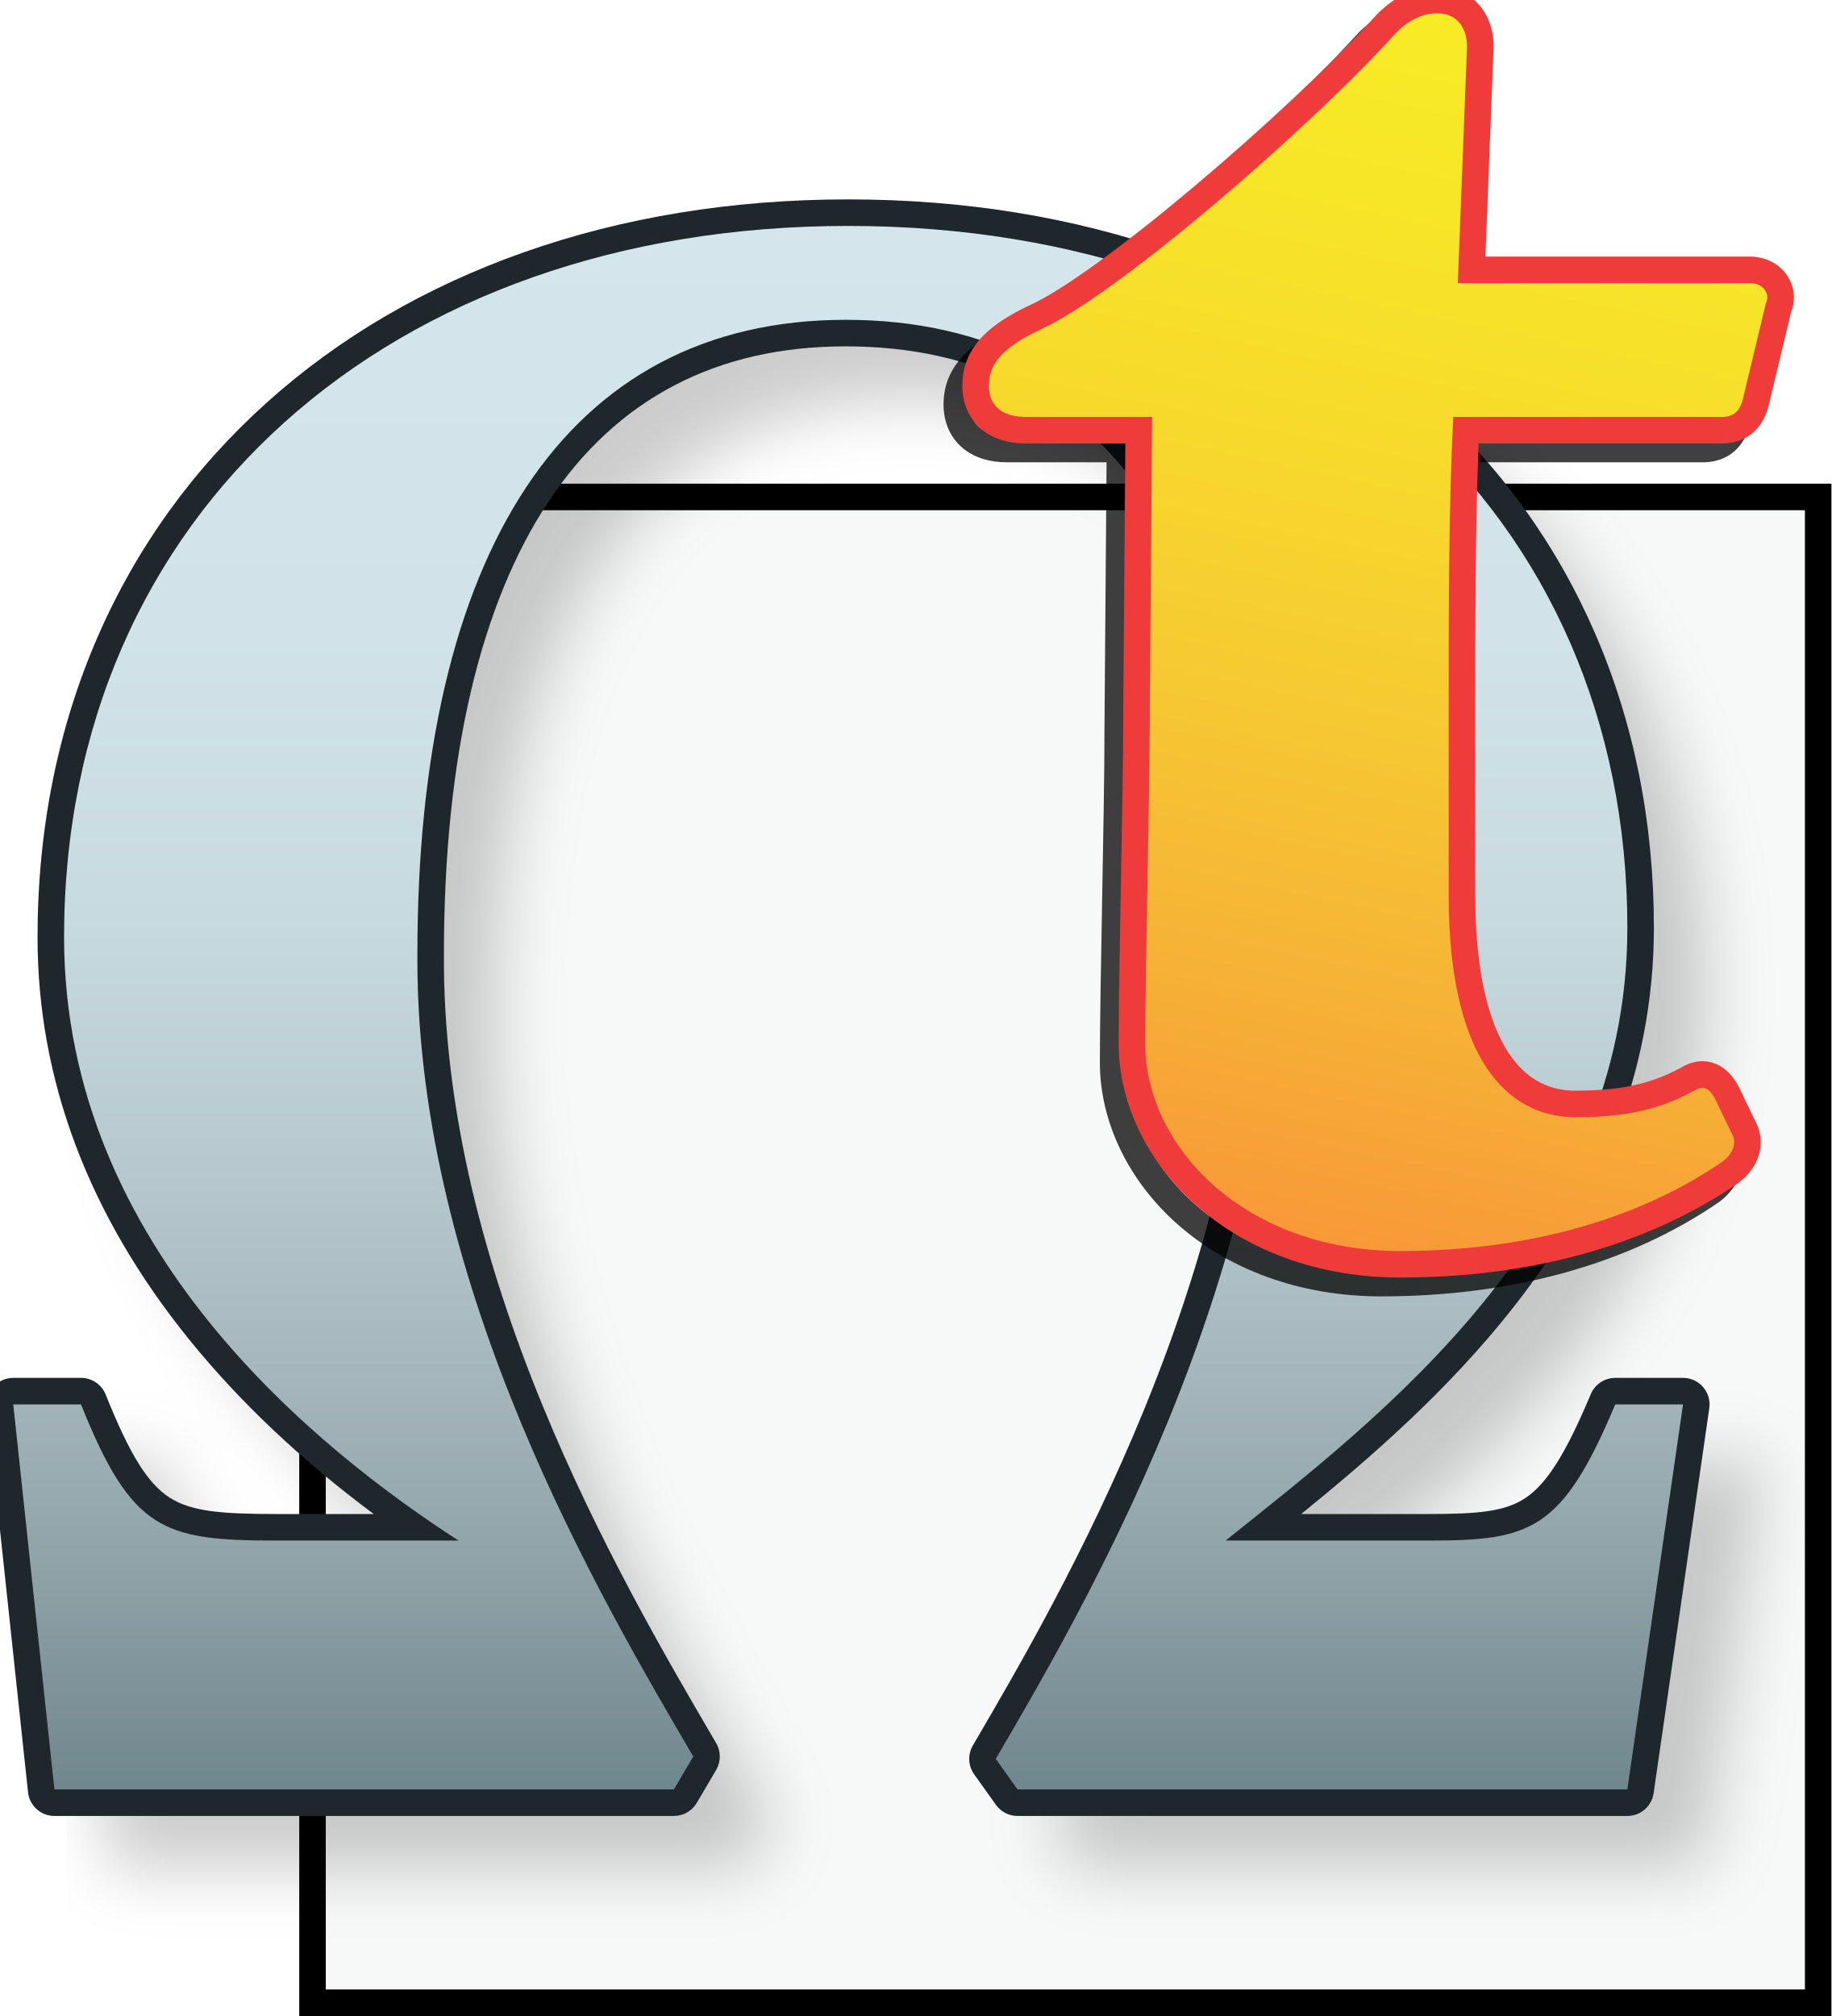
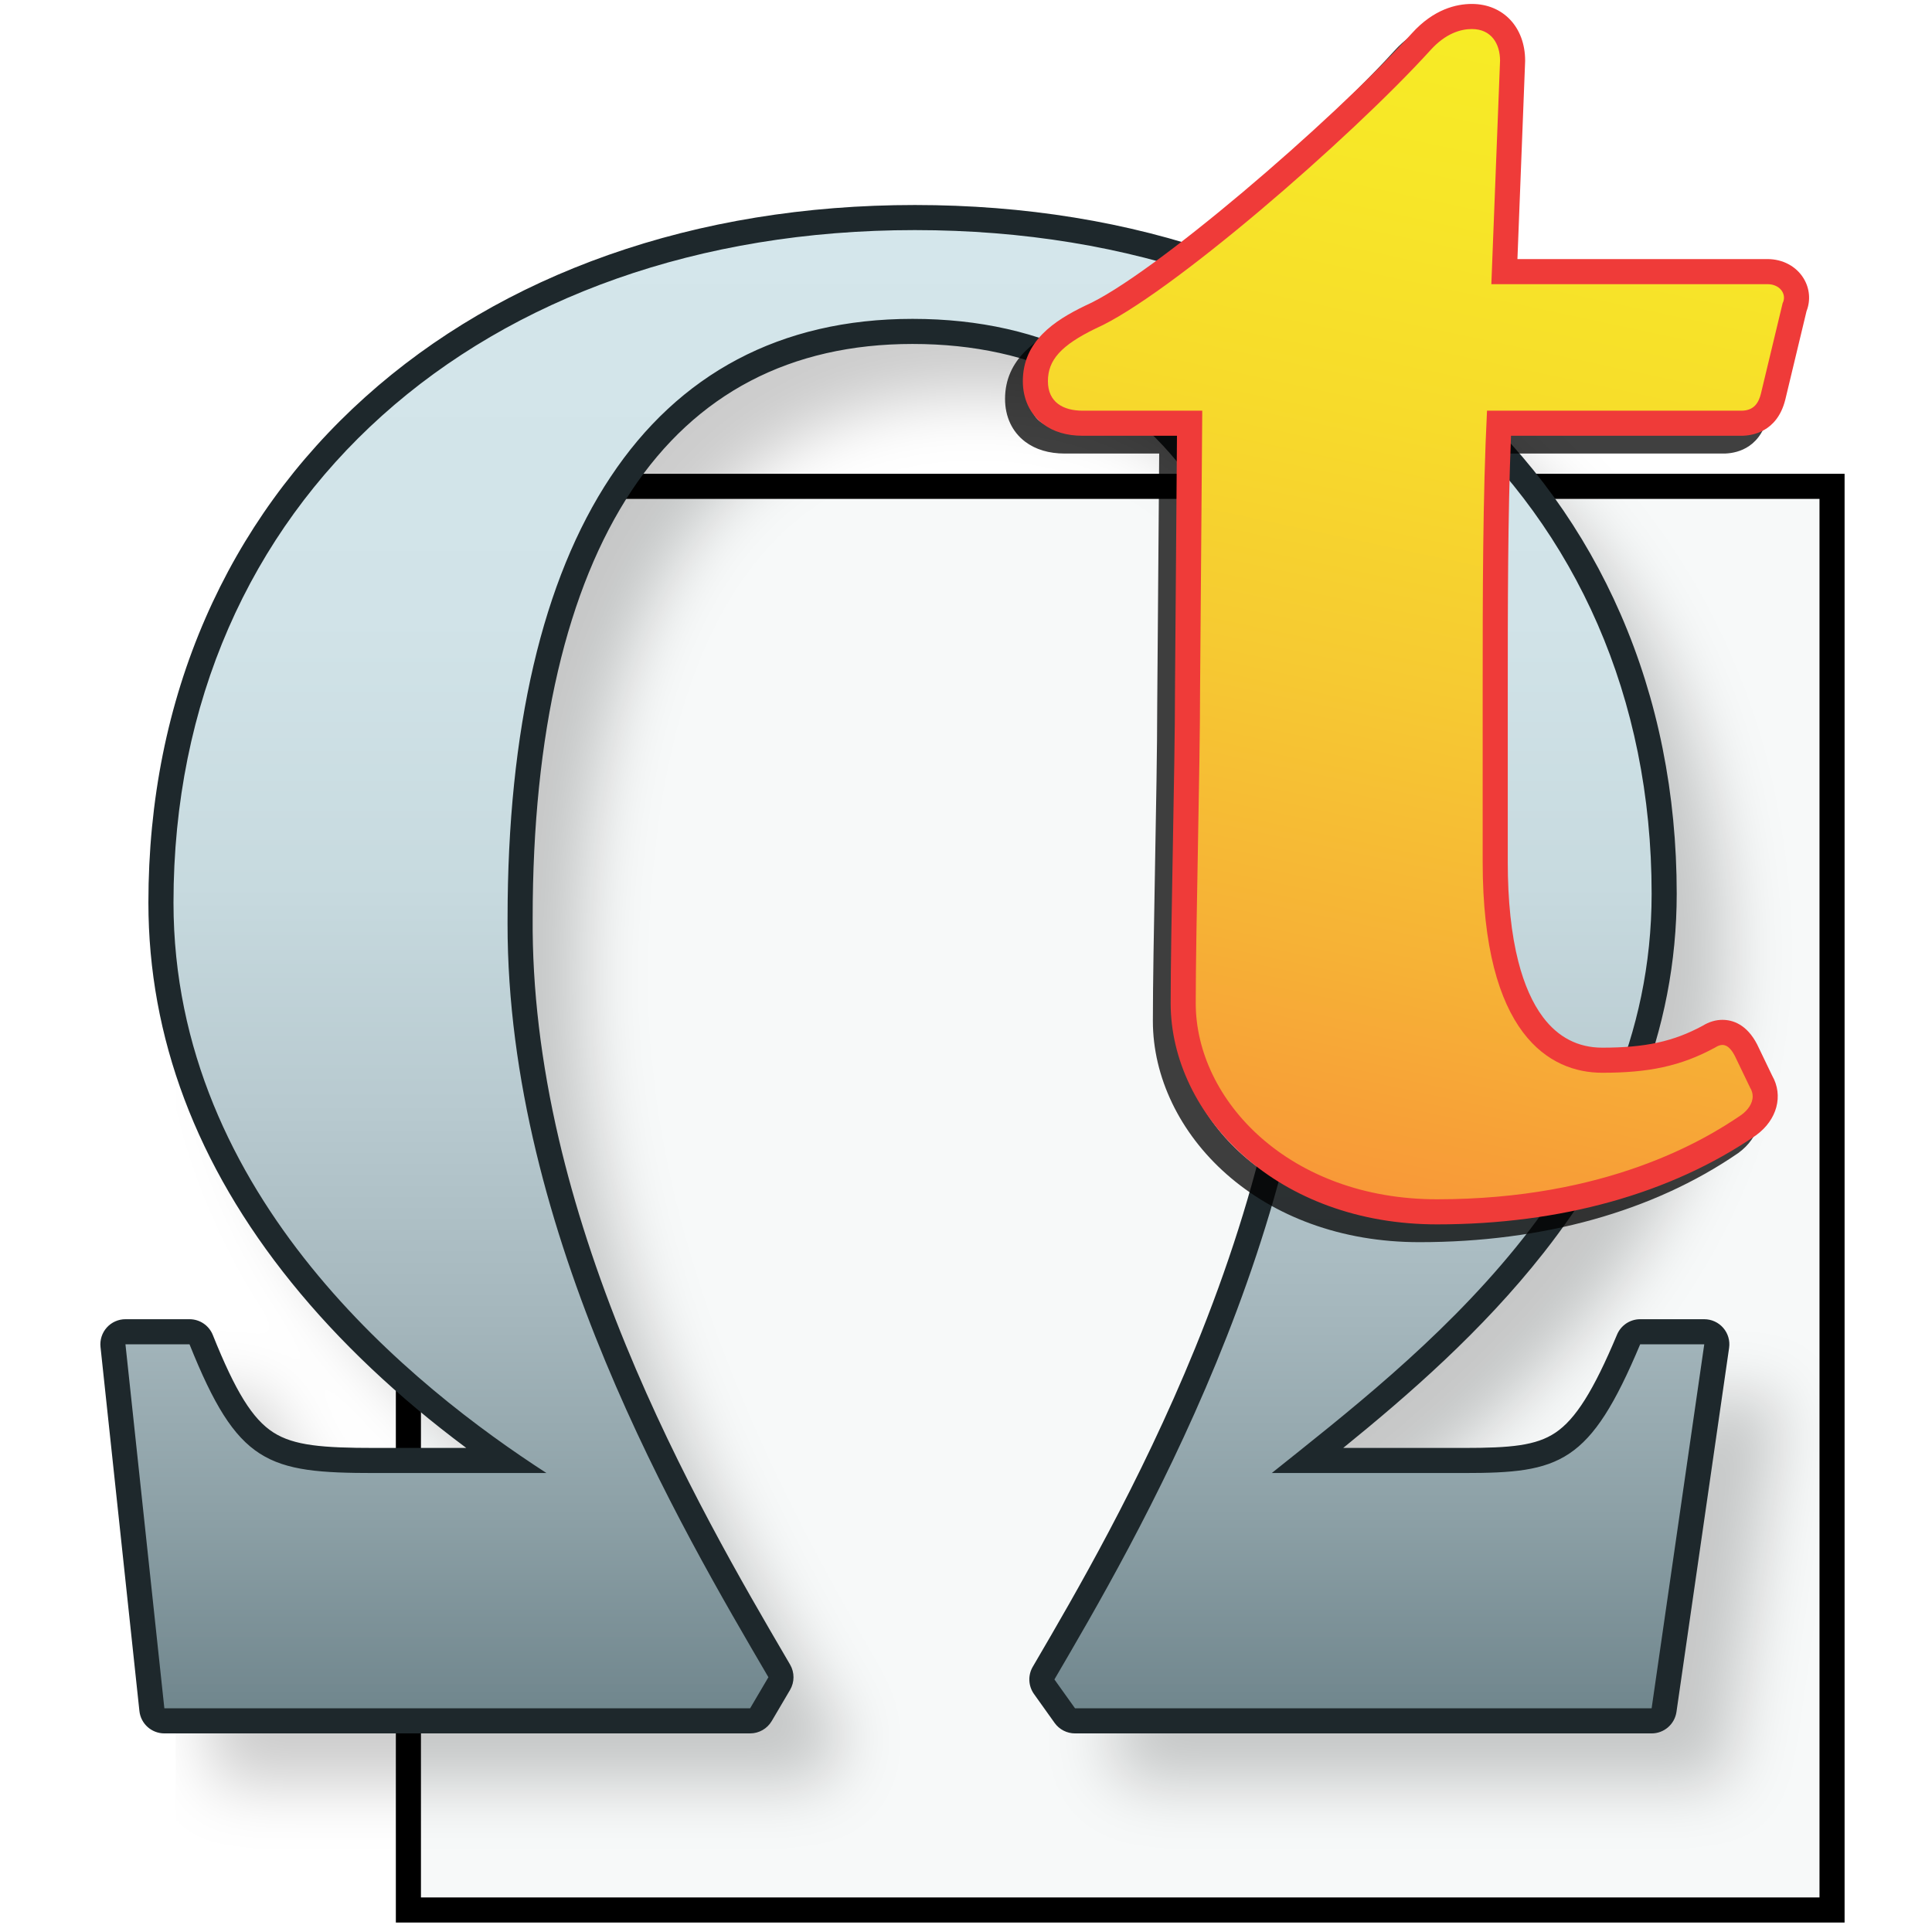
- <svg xmlns="http://www.w3.org/2000/svg" version="1.1" id="OMEGA_T_LOGO" width="276.065" height="303.862" viewBox="0 0 276.065 303.862" overflow="visible" enable-background="new 0 0 276.065 303.862" xml:space="preserve">
-   <rect id="SQUARE_BACK" x="47.107" y="74.904" fill="#F7F9F9" stroke="#000000" stroke-width="4" width="226.958" height="226.958" />
-   <g id="OMEGA_GROUP">
-     <defs>
-       <filter id="OMEGA_SHADOW" x="0" y="0" width="200%" height="200%">
-         <feGaussianBlur in="SourceAlpha" stdDeviation="5" />
-         <feOffset dx="10" dy="10" />
-         <feComponentTransfer>
-           <feFuncA type="linear" slope="0.2" />
+ <svg xmlns="http://www.w3.org/2000/svg" version="1.1" id="OMEGA_T_LOGO" width="308" height="308" viewBox="0 0 308 308" overflow="visible" enable-background="new 0 0 276.065 303.862" xml:space="preserve" style="overflow:visible">
+   <defs id="defs60">
+     <defs id="defs5">
+       <filter height="2" width="2" y="0" x="0" id="OMEGA_SHADOW">
+         <feGaussianBlur id="feGaussianBlur8" stdDeviation="5" in="SourceAlpha" />
+         <feOffset id="feOffset10" dy="10" dx="10" />
+         <feComponentTransfer id="feComponentTransfer12">
+           <feFuncA id="feFuncA14" slope="0.2" type="linear" />
        </feComponentTransfer>
-         <feMerge>
-           <feMergeNode />
-           <feMergeNode in="SourceGraphic" />
+         <feMerge id="feMerge16">
+           <feMergeNode id="feMergeNode18" />
+           <feMergeNode id="feMergeNode20" in="SourceGraphic" />
        </feMerge>
      </filter>
    </defs>
-     <linearGradient id="OMEGA_GRAD" gradientUnits="userSpaceOnUse" x1="127.847" y1="271.711" x2="127.847" y2="32.053">
-       <stop offset="0.005" style="stop-color:#6F868C" />
-       <stop offset="0.017" style="stop-color:#72888F" />
-       <stop offset="0.136" style="stop-color:#8CA0A6" />
-       <stop offset="0.265" style="stop-color:#A4B6BC" />
-       <stop offset="0.403" style="stop-color:#B7C9CF" />
-       <stop offset="0.556" style="stop-color:#C7DADF" />
-       <stop offset="0.734" style="stop-color:#D1E3E8" />
-       <stop offset="1" style="stop-color:#D4E6EB" />
+     <linearGradient y2="32.053" x2="127.847" y1="271.711" x1="127.847" gradientUnits="userSpaceOnUse" id="OMEGA_GRAD" gradientTransform="translate(17.99982,2.62897)">
+       <stop id="stop23" style="stop-color:#6F868C" offset="0.005" />
+       <stop id="stop25" style="stop-color:#72888F" offset="0.017" />
+       <stop id="stop27" style="stop-color:#8CA0A6" offset="0.136" />
+       <stop id="stop29" style="stop-color:#A4B6BC" offset="0.265" />
+       <stop id="stop31" style="stop-color:#B7C9CF" offset="0.403" />
+       <stop id="stop33" style="stop-color:#C7DADF" offset="0.556" />
+       <stop id="stop35" style="stop-color:#D1E3E8" offset="0.734" />
+       <stop id="stop37" style="stop-color:#D4E6EB" offset="1" />
    </linearGradient>
-     <path id="OMEGA" filter="url(#OMEGA_SHADOW)" fill="url(#OMEGA_GRAD)" d="M7.659,141.266c0,41.372,28.661,70.73,54.891,88.936c-7.586,0-20.791,0-20.791,0 c-16.153,0-20.249-0.706-27.689-19.266c-0.304-0.759-1.039-1.256-1.856-1.256H2c-0.567,0-1.108,0.241-1.487,0.663 s-0.562,0.985-0.501,1.55l6.201,58.031c0.109,1.017,0.966,1.787,1.989,1.787h93.383c0.708,0,1.364-0.375,1.724-0.985 l2.917-4.955c0.368-0.624,0.369-1.398,0.003-2.024l-0.506-0.864c-14.385-24.598-41.163-70.384-40.804-119.125 c0-29.854,5.41-53.143,16.081-69.235c10.699-16.135,26.338-24.316,46.483-24.316c20.274,0,36.027,7.953,46.821,23.637 c10.688,15.531,16.107,37.858,16.107,66.362c0,51.946-29.167,101.864-41.622,123.18l-0.417,0.714 c-0.397,0.68-0.358,1.529,0.099,2.17l3.283,4.604c0.375,0.526,0.981,0.839,1.628,0.839h91.923c0.994,0,1.837-0.73,1.979-1.714 l8.391-58.031c0.083-0.574-0.088-1.156-0.468-1.596c-0.38-0.438-0.932-0.69-1.512-0.69h-10.216 c-0.806,0-1.532,0.483-1.844,1.226c-7.783,18.531-11.865,19.296-26.243,19.296c0,0-17.382,0-24.938,0 c23.381-18.69,56.85-46.58,56.85-90.352c0-63.469-49.123-107.797-119.458-107.797C57.082,32.053,7.659,76.963,7.659,141.266z" />
-     <path id="OMEGA_STROKE" fill="#1E282C" d="M127.845,30.053c-17.435,0-33.882,2.683-48.883,7.973C64.179,43.24,51.146,50.858,40.225,60.667 c-11.013,9.892-19.58,21.744-25.462,35.229c-6.042,13.851-9.105,29.115-9.105,45.37c0,21.473,7.679,41.858,22.823,60.588 c7.582,9.379,16.92,18.207,27.854,26.347H41.758c-8.347,0-12.896-0.369-16.173-2.465c-3.317-2.122-6.026-6.481-9.66-15.545 c-0.609-1.518-2.079-2.511-3.713-2.511H2c-1.135,0-2.216,0.481-2.975,1.325c-0.759,0.845-1.123,1.972-1.002,3.1l6.201,58.031 c0.217,2.032,1.932,3.574,3.977,3.574h93.382c1.417,0,2.728-0.75,3.447-1.971l2.917-4.955c0.735-1.248,0.737-2.797,0.006-4.048 l-0.507-0.867c-6.861-11.732-17.231-29.463-25.685-50.082c-4.62-11.265-8.205-22.288-10.656-32.763 c-2.861-12.226-4.27-24.086-4.188-35.254c0-0.009,0-0.019,0-0.029c0-14.669,1.357-27.923,4.033-39.395 c2.639-11.314,6.581-20.977,11.715-28.719c10.305-15.542,25.384-23.422,44.816-23.422c19.577,0,34.775,7.661,45.174,22.771 c5.137,7.465,9.082,16.756,11.725,27.616c2.674,10.988,4.03,23.643,4.03,37.612c0,22.021-5.354,46.297-15.911,72.155 c-8.788,21.52-19.212,39.359-25.44,50.018l-0.416,0.712c-0.794,1.36-0.717,3.06,0.197,4.342l3.283,4.603 c0.751,1.052,1.964,1.677,3.257,1.677h91.923c1.988,0,3.674-1.46,3.959-3.428l8.392-58.031 c0.166-1.147-0.175-2.313-0.936-3.189c-0.76-0.878-1.862-1.382-3.023-1.382h-10.216c-1.611,0-3.064,0.966-3.688,2.45 c-3.762,8.958-6.614,13.492-9.842,15.649c-3.081,2.059-7.149,2.421-14.558,2.421h-19.256 c10.409-8.448,22.111-18.599,31.947-31.103c6.544-8.32,11.629-16.954,15.112-25.663c4.054-10.133,6.108-20.76,6.108-31.585 c0-15.938-3.008-30.927-8.938-44.549c-5.799-13.318-14.252-25.029-25.125-34.809c-10.83-9.742-23.774-17.308-38.474-22.488 C161.795,32.729,145.336,30.053,127.845,30.053L127.845,30.053z M9.658,141.266c0-64.045,49.244-107.213,118.187-107.213 c69.307,0,117.458,43.168,117.458,105.797l0,0l0,0c0,45.646-37.572,73.952-60.553,92.351h4l0,0h2.41l0,0h24.23 c15.321,0,20.063-1.414,28.088-20.521h10.216l0,0l0,0l-8.392,58.03H153.38l-3.283-4.603l0,0l0,0 c12.402-21.231,42.313-71.829,42.313-124.903c0-57.323-22.25-91.999-64.929-91.999c-42.315,0-64.564,35.385-64.564,95.536 c-0.002,0.292-0.003,0.584-0.003,0.877c-0.035,49.569,27.808,96.569,41.586,120.137l0,0l0,0l-2.917,4.955H8.201L2,211.681l0,0 l0,0h10.212c7.661,19.106,12.405,20.521,29.546,20.521h20.159l0,0h3.202l0,0h4C48.326,218.756,9.658,188.326,9.658,141.266 L9.658,141.266L9.658,141.266z" />
-   </g>
-   <g id="T_GROUP">
+   </defs>
+   <rect id="SQUARE_BACK" x="65.107" y="77.533" width="226.958" height="226.958" style="fill:#f7f9f9;stroke:#000000;stroke-width:4" />
+   <path style="fill:url(#OMEGA_GRAD);filter:url(#OMEGA_SHADOW)" d="m 25.659,143.895 c 0,41.372 28.661,70.73 54.891,88.936 -7.586,0 -20.791,0 -20.791,0 -16.153,0 -20.249,-0.706 -27.689,-19.266 -0.304,-0.759 -1.039,-1.256 -1.856,-1.256 l -10.214,0 c -0.567,0 -1.108,0.241 -1.487,0.663 -0.379,0.422 -0.562,0.985 -0.501,1.55 l 6.201,58.031 c 0.109,1.017 0.966,1.787 1.989,1.787 l 93.383,0 c 0.708,0 1.364,-0.375 1.724,-0.985 l 2.917,-4.955 c 0.368,-0.624 0.369,-1.398 0.003,-2.024 l -0.506,-0.864 c -14.385,-24.598 -41.163,-70.384 -40.804,-119.125 0,-29.854 5.41,-53.143 16.081,-69.235 10.699,-16.135 26.338,-24.316 46.483,-24.316 20.274,0 36.027,7.953 46.821,23.637 10.688,15.531 16.107,37.858 16.107,66.362 0,51.946 -29.167,101.864 -41.622,123.18 l -0.417,0.714 c -0.397,0.68 -0.358,1.529 0.099,2.17 l 3.283,4.604 c 0.375,0.526 0.981,0.839 1.628,0.839 l 91.923,0 c 0.994,0 1.837,-0.73 1.979,-1.714 l 8.391,-58.031 c 0.083,-0.574 -0.088,-1.156 -0.468,-1.596 -0.38,-0.438 -0.932,-0.69 -1.512,-0.69 l -10.216,0 c -0.806,0 -1.532,0.483 -1.844,1.226 -7.783,18.531 -11.865,19.296 -26.243,19.296 0,0 -17.382,0 -24.938,0 23.381,-18.69 56.85,-46.58 56.85,-90.352 0,-63.469 -49.123,-107.797 -119.458,-107.797 -70.764,-0.002 -120.187,44.908 -120.187,109.211 z" id="OMEGA" />
+   <path style="fill:#1e282c" d="m 145.845,32.682 c -17.435,0 -33.882,2.683 -48.883,7.973 -14.783,5.214 -27.816,12.832 -38.737,22.641 -11.013,9.892 -19.58,21.744 -25.462,35.229 -6.042,13.851 -9.105,29.115 -9.105,45.37 0,21.473 7.679,41.858 22.823,60.588 7.582,9.379 16.92,18.207 27.854,26.347 l -14.577,0 c -8.347,0 -12.896,-0.369 -16.173,-2.465 -3.317,-2.122 -6.026,-6.481 -9.66,-15.545 -0.609,-1.518 -2.079,-2.511 -3.713,-2.511 l -10.212,0 c -1.135,0 -2.216,0.481 -2.975,1.325 -0.759,0.845 -1.123,1.972 -1.002,3.1 l 6.201,58.031 c 0.217,2.032 1.932,3.574 3.977,3.574 l 93.382,0 c 1.417,0 2.728,-0.75 3.447,-1.971 l 2.917,-4.955 c 0.735,-1.248 0.737,-2.797 0.006,-4.048 l -0.507,-0.867 c -6.861,-11.732 -17.231,-29.463 -25.685,-50.082 -4.62,-11.265 -8.205,-22.288 -10.656,-32.763 -2.861,-12.226 -4.27,-24.086 -4.188,-35.254 0,-0.009 0,-0.019 0,-0.029 0,-14.669 1.357,-27.923 4.033,-39.395 2.639,-11.314 6.581,-20.977 11.715,-28.719 10.305,-15.542 25.384,-23.422 44.816,-23.422 19.577,0 34.775,7.661 45.174,22.771 5.137,7.465 9.082,16.756 11.725,27.616 2.674,10.988 4.03,23.643 4.03,37.612 0,22.021 -5.354,46.297 -15.911,72.155 -8.788,21.52 -19.212,39.359 -25.44,50.018 l -0.416,0.712 c -0.794,1.36 -0.717,3.06 0.197,4.342 l 3.283,4.603 c 0.751,1.052 1.964,1.677 3.257,1.677 l 91.923,0 c 1.988,0 3.674,-1.46 3.959,-3.428 l 8.392,-58.031 c 0.166,-1.147 -0.175,-2.313 -0.936,-3.189 -0.76,-0.878 -1.862,-1.382 -3.023,-1.382 l -10.216,0 c -1.611,0 -3.064,0.966 -3.688,2.45 -3.762,8.958 -6.614,13.492 -9.842,15.649 -3.081,2.059 -7.149,2.421 -14.558,2.421 l -19.256,0 c 10.409,-8.448 22.111,-18.599 31.947,-31.103 6.544,-8.32 11.629,-16.954 15.112,-25.663 4.054,-10.133 6.108,-20.76 6.108,-31.585 0,-15.938 -3.008,-30.927 -8.938,-44.549 -5.799,-13.318 -14.252,-25.029 -25.125,-34.809 -10.83,-9.742 -23.774,-17.308 -38.474,-22.488 -14.97,-5.275 -31.429,-7.951 -48.92,-7.951 l 0,0 z m -118.187,111.213 c 0,-64.045 49.244,-107.213 118.187,-107.213 69.307,0 117.458,43.168 117.458,105.797 l 0,0 0,0 c 0,45.646 -37.572,73.952 -60.553,92.351 l 4,0 0,0 2.41,0 0,0 24.23,0 c 15.321,0 20.063,-1.414 28.088,-20.521 l 10.216,0 0,0 0,0 -8.392,58.03 -91.922,0 -3.283,-4.603 0,0 0,0 c 12.402,-21.231 42.313,-71.829 42.313,-124.903 0,-57.323 -22.25,-91.999 -64.929,-91.999 -42.315,0 -64.564,35.385 -64.564,95.536 -0.002,0.292 -0.003,0.584 -0.003,0.877 -0.035,49.569 27.808,96.569 41.586,120.137 l 0,0 0,0 -2.917,4.955 -93.382,0 -6.201,-58.029 0,0 0,0 10.212,0 c 7.661,19.106 12.405,20.521 29.546,20.521 l 20.159,0 0,0 3.202,0 0,0 4,0 c -20.793,-13.446 -59.461,-43.876 -59.461,-90.936 l 0,0 0,0 z" id="OMEGA_STROKE" />
+   <g id="T_GROUP" transform="translate(17.99982,2.62897)">
    <linearGradient id="T_GRAD" gradientUnits="userSpaceOnUse" x1="189.868" y1="187.197" x2="229.129" y2="2.488">
-       <stop offset="0.005" style="stop-color:#F89838" />
-       <stop offset="0.206" style="stop-color:#F6B236" />
-       <stop offset="0.438" style="stop-color:#F6CA32" />
-       <stop offset="0.655" style="stop-color:#F7DB2B" />
-       <stop offset="0.849" style="stop-color:#F7E628" />
-       <stop offset="1" style="stop-color:#F7EC25" />
+       <stop offset="0.005" style="stop-color:#F89838" id="stop43" />
+       <stop offset="0.206" style="stop-color:#F6B236" id="stop45" />
+       <stop offset="0.438" style="stop-color:#F6CA32" id="stop47" />
+       <stop offset="0.655" style="stop-color:#F7DB2B" id="stop49" />
+       <stop offset="0.849" style="stop-color:#F7E628" id="stop51" />
+       <stop offset="1" style="stop-color:#F7EC25" id="stop53" />
    </linearGradient>
-     <path id="T_SHADOW" opacity="0.75" d="M213.799,0.835c-2.431,0-6.061,0.811-9.55,4.678c0,0,0.001-0.001,0.002-0.001c-12.968,14.276-41.592,38.801-52.015,43.395 l-0.067,0.029l-0.066,0.032c-4.885,2.37-9.878,5.65-9.878,12.002c0,2.827,1.132,5.242,3.185,6.801 c1.667,1.265,3.807,1.906,6.361,1.906h15.028l-0.316,40.34v0.015v0.016c0,6.482-0.182,16.369-0.356,25.93 c-0.173,9.441-0.336,18.357-0.336,24.157c0,8.939,4.283,17.845,11.75,24.43c3.834,3.38,8.338,6.031,13.389,7.878 c5.359,1.96,11.189,2.954,17.326,2.954c19.707,0,37.266-4.894,50.775-14.149l0.046-0.032l0.046-0.032 c3.351-2.438,4.382-6.308,2.564-9.492l-2.351-4.887l-0.024-0.054l-0.027-0.052c-1.671-3.229-3.932-3.908-5.533-3.908 c-1.076,0-2.141,0.321-3.168,0.952c-4.635,2.506-9.133,3.484-15.994,3.484c-3.84,0-7.019-1.641-9.449-4.874 c-1.67-2.224-2.989-5.201-3.924-8.853c-1.118-4.365-1.684-9.711-1.684-15.889v-26.556c0-14.072,0-28.579,0.517-41.378h36.72 c1.664,0,5.678-0.555,6.991-5.7l0.009-0.028l0.007-0.029l3.387-14.113c0.671-1.711,0.509-3.624-0.467-5.223 c-1.175-1.926-3.331-3.076-5.768-3.076h-39.853l1.225-31.475l0.003-0.078V9.877C222.303,4.553,218.806,0.835,213.799,0.835 L213.799,0.835z M146.225,60.97c0-3.361,2.078-5.712,7.624-8.403c11.438-5.04,40.544-30.252,53.366-44.37 c2.426-2.69,4.853-3.362,6.584-3.362c3.117,0,4.504,2.354,4.504,5.042l0,0l0,0l-1.387,35.631h4l0,0h0.003l0,0h40.009 c1.64,0,2.633,1.046,2.639,2.148c0.002,0.294-0.066,0.593-0.212,0.876l-3.47,14.455c-0.344,1.346-1.038,2.69-3.116,2.69h-40.543 c-0.683,13.567-0.693,29.414-0.693,44.653c0,0.242,0,0.483,0,0.725v26.556c0,27.564,10.742,33.616,19.057,33.616 c7.279,0,12.479-1.008,18.021-4.033c0.38-0.246,0.76-0.403,1.141-0.403c0.659,0,1.319,0.468,1.98,1.746l2.424,5.041 c0.292,0.474,0.42,0.946,0.422,1.404c0.006,1.17-0.812,2.241-1.809,2.966c-5.892,4.037-21.483,13.449-48.514,13.449 c-23.564,0-38.465-15.799-38.465-31.262l0,0l0,0c0-11.767,0.692-37.313,0.692-50.087l0.316-40.371l0,0l0,0l0,0l0.031-4h-19.06 C148.651,65.677,146.225,64.333,146.225,60.97L146.225,60.97L146.225,60.97z" />
-     <path id="T" fill="url(#T_GRAD)" d="M208.565,4.022l0.005-0.005c-13.372,14.725-41.87,39.116-52.692,43.885 c-4.611,2.235-8.817,4.998-8.817,10.233c0,4.137,2.891,6.707,7.545,6.707c0,0,13.82,0,17.044,0 c-0.029,3.673-0.332,42.355-0.332,42.355c0,6.515-0.182,16.412-0.356,25.982c-0.173,9.431-0.336,18.338-0.336,24.118v0.001 c0,15.996,15.471,33.262,40.466,33.262c19.303,0,36.47-4.771,49.645-13.8c2.63-1.911,3.397-4.74,1.956-7.07l0.102,0.186 l-2.424-5.041c-0.812-1.572-1.76-2.461-2.924-2.77c-1.01-0.268-2.05-0.06-3.089,0.614l0.131-0.078 c-4.995,2.727-9.779,3.789-17.063,3.789c-11,0-17.058-11.228-17.058-31.615V108.22c0-14.82,0.018-30.067,0.621-43.378 c3.495,0,38.616,0,38.616,0c1.816,0,4.168-0.728,5.054-4.195l3.476-14.483l-0.166,0.448c0.29-0.564,0.435-1.173,0.435-1.781 c0-0.705-0.194-1.409-0.579-2.04c-0.809-1.326-2.326-2.118-4.059-2.119c0,0-38.158,0-41.934,0 c0.144-3.685,1.306-33.556,1.306-33.557c0-4.288-2.613-7.116-6.502-7.116C214.608,0,211.563,0.698,208.565,4.022z" />
-     <path id="T_STROKE" fill="#EF3B39" d="M216.634-2c-2.431,0-6.061,0.811-9.55,4.678c0,0,0.001-0.001,0.002-0.001 c-12.968,14.276-41.592,38.801-52.015,43.395l-0.067,0.029l-0.066,0.032c-4.885,2.37-9.878,5.65-9.878,12.002 c0,2.827,1.132,5.242,3.185,6.801c1.667,1.265,3.807,1.906,6.361,1.906h15.028l-0.316,40.34v0.015v0.016 c0,6.482-0.182,16.369-0.356,25.93c-0.173,9.441-0.336,18.357-0.336,24.156c0,8.939,4.283,17.845,11.75,24.43 c3.834,3.38,8.338,6.031,13.389,7.878c5.359,1.96,11.189,2.954,17.326,2.954c19.707,0,37.266-4.894,50.775-14.149l0.046-0.032 l0.046-0.032c3.351-2.438,4.382-6.308,2.564-9.492l-2.351-4.887l-0.024-0.054l-0.027-0.052 c-1.671-3.229-3.932-3.908-5.533-3.908c-1.076,0-2.141,0.321-3.168,0.952c-4.635,2.506-9.133,3.484-15.994,3.484 c-3.84,0-7.019-1.641-9.449-4.874c-1.67-2.224-2.989-5.201-3.924-8.852c-1.118-4.365-1.684-9.711-1.684-15.889V108.22 c0-14.072,0-28.579,0.517-41.378h36.72c1.664,0,5.678-0.555,6.991-5.7l0.009-0.028l0.007-0.029l3.387-14.113 c0.671-1.711,0.509-3.624-0.467-5.223c-1.175-1.926-3.331-3.076-5.768-3.076H223.91l1.225-31.475l0.003-0.078V7.042 C225.138,1.718,221.641-2,216.634-2L216.634-2z M149.06,58.135c0-3.361,2.078-5.712,7.624-8.403 c11.438-5.04,40.544-30.252,53.366-44.37C212.476,2.672,214.902,2,216.634,2c3.117,0,4.504,2.354,4.504,5.042l0,0l0,0 l-1.387,35.631h4l0,0h0.003l0,0h40.009c1.64,0,2.633,1.046,2.639,2.148c0.002,0.294-0.066,0.593-0.212,0.876l-3.47,14.455 c-0.344,1.346-1.038,2.69-3.116,2.69h-40.543c-0.683,13.567-0.693,29.414-0.693,44.653c0,0.242,0,0.483,0,0.725v26.556 c0,27.563,10.742,33.615,19.057,33.615c7.279,0,12.479-1.008,18.021-4.033c0.38-0.246,0.76-0.403,1.141-0.403 c0.659,0,1.319,0.468,1.98,1.746l2.424,5.041c0.292,0.474,0.42,0.946,0.422,1.404c0.006,1.17-0.812,2.241-1.809,2.966 c-5.892,4.037-21.483,13.449-48.514,13.449c-23.564,0-38.465-15.799-38.465-31.262l0,0l0,0c0-11.767,0.692-37.313,0.692-50.086 l0.316-40.371l0,0l0,0l0,0l0.031-4h-19.06C151.486,62.842,149.06,61.498,149.06,58.135L149.06,58.135L149.06,58.135z" />
+     <path id="T_SHADOW" d="m 213.799,0.835 c -2.431,0 -6.061,0.811 -9.55,4.678 0,0 0.001,-0.001 0.002,-0.001 -12.968,14.276 -41.592,38.801 -52.015,43.395 l -0.067,0.029 -0.066,0.032 c -4.885,2.37 -9.878,5.65 -9.878,12.002 0,2.827 1.132,5.242 3.185,6.801 1.667,1.265 3.807,1.906 6.361,1.906 l 15.028,0 -0.316,40.34 0,0.015 0,0.016 c 0,6.482 -0.182,16.369 -0.356,25.93 -0.173,9.441 -0.336,18.357 -0.336,24.157 0,8.939 4.283,17.845 11.75,24.43 3.834,3.38 8.338,6.031 13.389,7.878 5.359,1.96 11.189,2.954 17.326,2.954 19.707,0 37.266,-4.894 50.775,-14.149 l 0.046,-0.032 0.046,-0.032 c 3.351,-2.438 4.382,-6.308 2.564,-9.492 l -2.351,-4.887 -0.024,-0.054 -0.027,-0.052 c -1.671,-3.229 -3.932,-3.908 -5.533,-3.908 -1.076,0 -2.141,0.321 -3.168,0.952 -4.635,2.506 -9.133,3.484 -15.994,3.484 -3.84,0 -7.019,-1.641 -9.449,-4.874 -1.67,-2.224 -2.989,-5.201 -3.924,-8.853 -1.118,-4.365 -1.684,-9.711 -1.684,-15.889 l 0,-26.556 c 0,-14.072 0,-28.579 0.517,-41.378 l 36.72,0 c 1.664,0 5.678,-0.555 6.991,-5.7 l 0.009,-0.028 0.007,-0.029 3.387,-14.113 c 0.671,-1.711 0.509,-3.624 -0.467,-5.223 -1.175,-1.926 -3.331,-3.076 -5.768,-3.076 l -39.853,0 1.225,-31.475 0.003,-0.078 0,-0.078 c -0.001,-5.324 -3.498,-9.042 -8.505,-9.042 l 0,0 z M 146.225,60.97 c 0,-3.361 2.078,-5.712 7.624,-8.403 11.438,-5.04 40.544,-30.252 53.366,-44.37 2.426,-2.69 4.853,-3.362 6.584,-3.362 3.117,0 4.504,2.354 4.504,5.042 l 0,0 0,0 -1.387,35.631 4,0 0,0 0.003,0 0,0 40.009,0 c 1.64,0 2.633,1.046 2.639,2.148 0.002,0.294 -0.066,0.593 -0.212,0.876 l -3.47,14.455 c -0.344,1.346 -1.038,2.69 -3.116,2.69 l -40.543,0 c -0.683,13.567 -0.693,29.414 -0.693,44.653 0,0.242 0,0.483 0,0.725 l 0,26.556 c 0,27.564 10.742,33.616 19.057,33.616 7.279,0 12.479,-1.008 18.021,-4.033 0.38,-0.246 0.76,-0.403 1.141,-0.403 0.659,0 1.319,0.468 1.98,1.746 l 2.424,5.041 c 0.292,0.474 0.42,0.946 0.422,1.404 0.006,1.17 -0.812,2.241 -1.809,2.966 -5.892,4.037 -21.483,13.449 -48.514,13.449 -23.564,0 -38.465,-15.799 -38.465,-31.262 l 0,0 0,0 c 0,-11.767 0.692,-37.313 0.692,-50.087 l 0.316,-40.371 0,0 0,0 0,0 0.031,-4 -19.06,0 c -3.118,0 -5.544,-1.344 -5.544,-4.707 l 0,0 0,0 z" style="opacity:0.75" />
+     <path id="T" d="m 208.565,4.022 0.005,-0.005 c -13.372,14.725 -41.87,39.116 -52.692,43.885 -4.611,2.235 -8.817,4.998 -8.817,10.233 0,4.137 2.891,6.707 7.545,6.707 0,0 13.82,0 17.044,0 -0.029,3.673 -0.332,42.355 -0.332,42.355 0,6.515 -0.182,16.412 -0.356,25.982 -0.173,9.431 -0.336,18.338 -0.336,24.118 l 0,0.001 c 0,15.996 15.471,33.262 40.466,33.262 19.303,0 36.47,-4.771 49.645,-13.8 2.63,-1.911 3.397,-4.74 1.956,-7.07 l 0.102,0.186 -2.424,-5.041 c -0.812,-1.572 -1.76,-2.461 -2.924,-2.77 -1.01,-0.268 -2.05,-0.06 -3.089,0.614 l 0.131,-0.078 c -4.995,2.727 -9.779,3.789 -17.063,3.789 -11,0 -17.058,-11.228 -17.058,-31.615 l 0,-26.555 c 0,-14.82 0.018,-30.067 0.621,-43.378 3.495,0 38.616,0 38.616,0 1.816,0 4.168,-0.728 5.054,-4.195 l 3.476,-14.483 -0.166,0.448 c 0.29,-0.564 0.435,-1.173 0.435,-1.781 0,-0.705 -0.194,-1.409 -0.579,-2.04 -0.809,-1.326 -2.326,-2.118 -4.059,-2.119 0,0 -38.158,0 -41.934,0 0.144,-3.685 1.306,-33.556 1.306,-33.557 0,-4.288 -2.613,-7.116 -6.502,-7.116 -2.028,0.001 -5.073,0.699 -8.071,4.023 z" style="fill:url(#T_GRAD)" />
+     <path id="T_STROKE" d="m 216.634,-2 c -2.431,0 -6.061,0.811 -9.55,4.678 0,0 0.001,-10e-4 0.002,-10e-4 -12.968,14.276 -41.592,38.801 -52.015,43.395 l -0.067,0.029 -0.066,0.032 c -4.885,2.37 -9.878,5.65 -9.878,12.002 0,2.827 1.132,5.242 3.185,6.801 1.667,1.265 3.807,1.906 6.361,1.906 l 15.028,0 -0.316,40.34 0,0.015 0,0.016 c 0,6.482 -0.182,16.369 -0.356,25.93 -0.173,9.441 -0.336,18.357 -0.336,24.156 0,8.939 4.283,17.845 11.75,24.43 3.834,3.38 8.338,6.031 13.389,7.878 5.359,1.96 11.189,2.954 17.326,2.954 19.707,0 37.266,-4.894 50.775,-14.149 l 0.046,-0.032 0.046,-0.032 c 3.351,-2.438 4.382,-6.308 2.564,-9.492 l -2.351,-4.887 -0.024,-0.054 -0.027,-0.052 c -1.671,-3.229 -3.932,-3.908 -5.533,-3.908 -1.076,0 -2.141,0.321 -3.168,0.952 -4.635,2.506 -9.133,3.484 -15.994,3.484 -3.84,0 -7.019,-1.641 -9.449,-4.874 -1.67,-2.224 -2.989,-5.201 -3.924,-8.852 -1.118,-4.365 -1.684,-9.711 -1.684,-15.889 l 0,-26.556 c 0,-14.072 0,-28.579 0.517,-41.378 l 36.72,0 c 1.664,0 5.678,-0.555 6.991,-5.7 l 0.009,-0.028 0.007,-0.029 3.387,-14.113 c 0.671,-1.711 0.509,-3.624 -0.467,-5.223 -1.175,-1.926 -3.331,-3.076 -5.768,-3.076 l -39.854,0 1.225,-31.475 0.003,-0.078 0,-0.078 C 225.138,1.718 221.641,-2 216.634,-2 l 0,0 z M 149.06,58.135 c 0,-3.361 2.078,-5.712 7.624,-8.403 11.438,-5.04 40.544,-30.252 53.366,-44.37 2.426,-2.69 4.852,-3.362 6.584,-3.362 3.117,0 4.504,2.354 4.504,5.042 l 0,0 0,0 -1.387,35.631 4,0 0,0 0.003,0 0,0 40.009,0 c 1.64,0 2.633,1.046 2.639,2.148 0.002,0.294 -0.066,0.593 -0.212,0.876 l -3.47,14.455 c -0.344,1.346 -1.038,2.69 -3.116,2.69 l -40.543,0 c -0.683,13.567 -0.693,29.414 -0.693,44.653 0,0.242 0,0.483 0,0.725 l 0,26.556 c 0,27.563 10.742,33.615 19.057,33.615 7.279,0 12.479,-1.008 18.021,-4.033 0.38,-0.246 0.76,-0.403 1.141,-0.403 0.659,0 1.319,0.468 1.98,1.746 l 2.424,5.041 c 0.292,0.474 0.42,0.946 0.422,1.404 0.006,1.17 -0.812,2.241 -1.809,2.966 -5.892,4.037 -21.483,13.449 -48.514,13.449 -23.564,0 -38.465,-15.799 -38.465,-31.262 l 0,0 0,0 c 0,-11.767 0.692,-37.313 0.692,-50.086 l 0.316,-40.371 0,0 0,0 0,0 0.031,-4 -19.06,0 c -3.118,0 -5.544,-1.344 -5.544,-4.707 l 0,0 0,0 z" style="fill:#ef3b39" />
  </g>
</svg>
